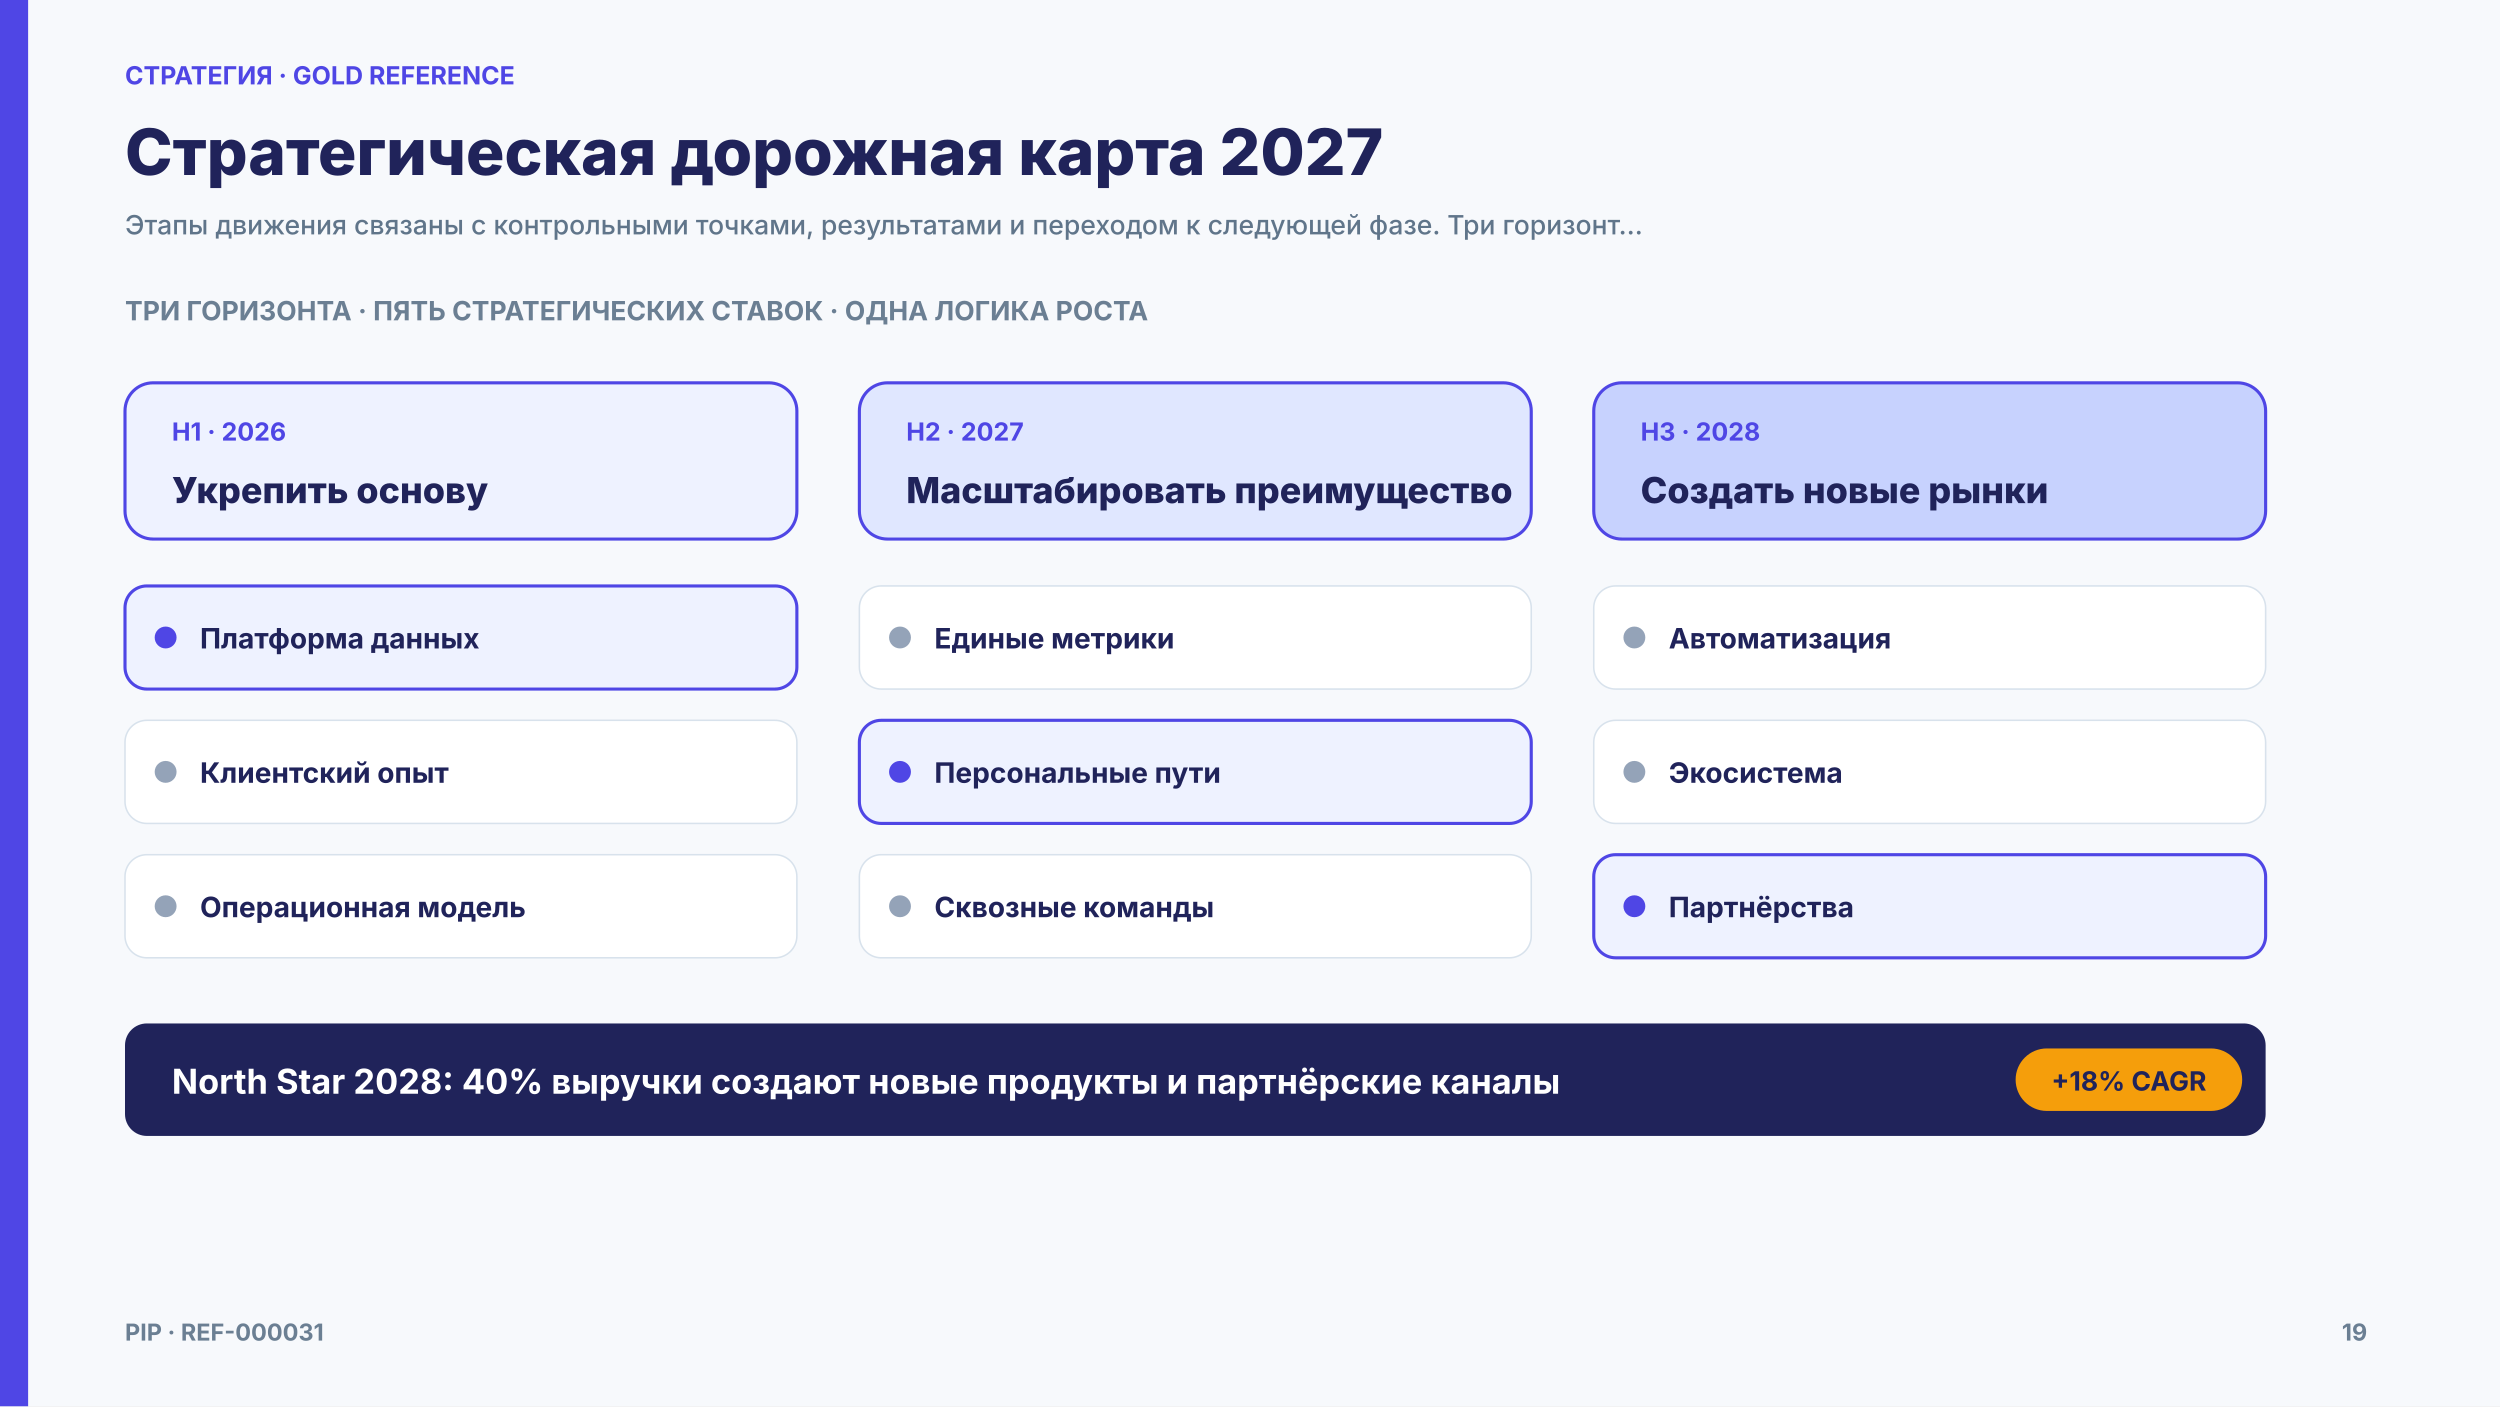
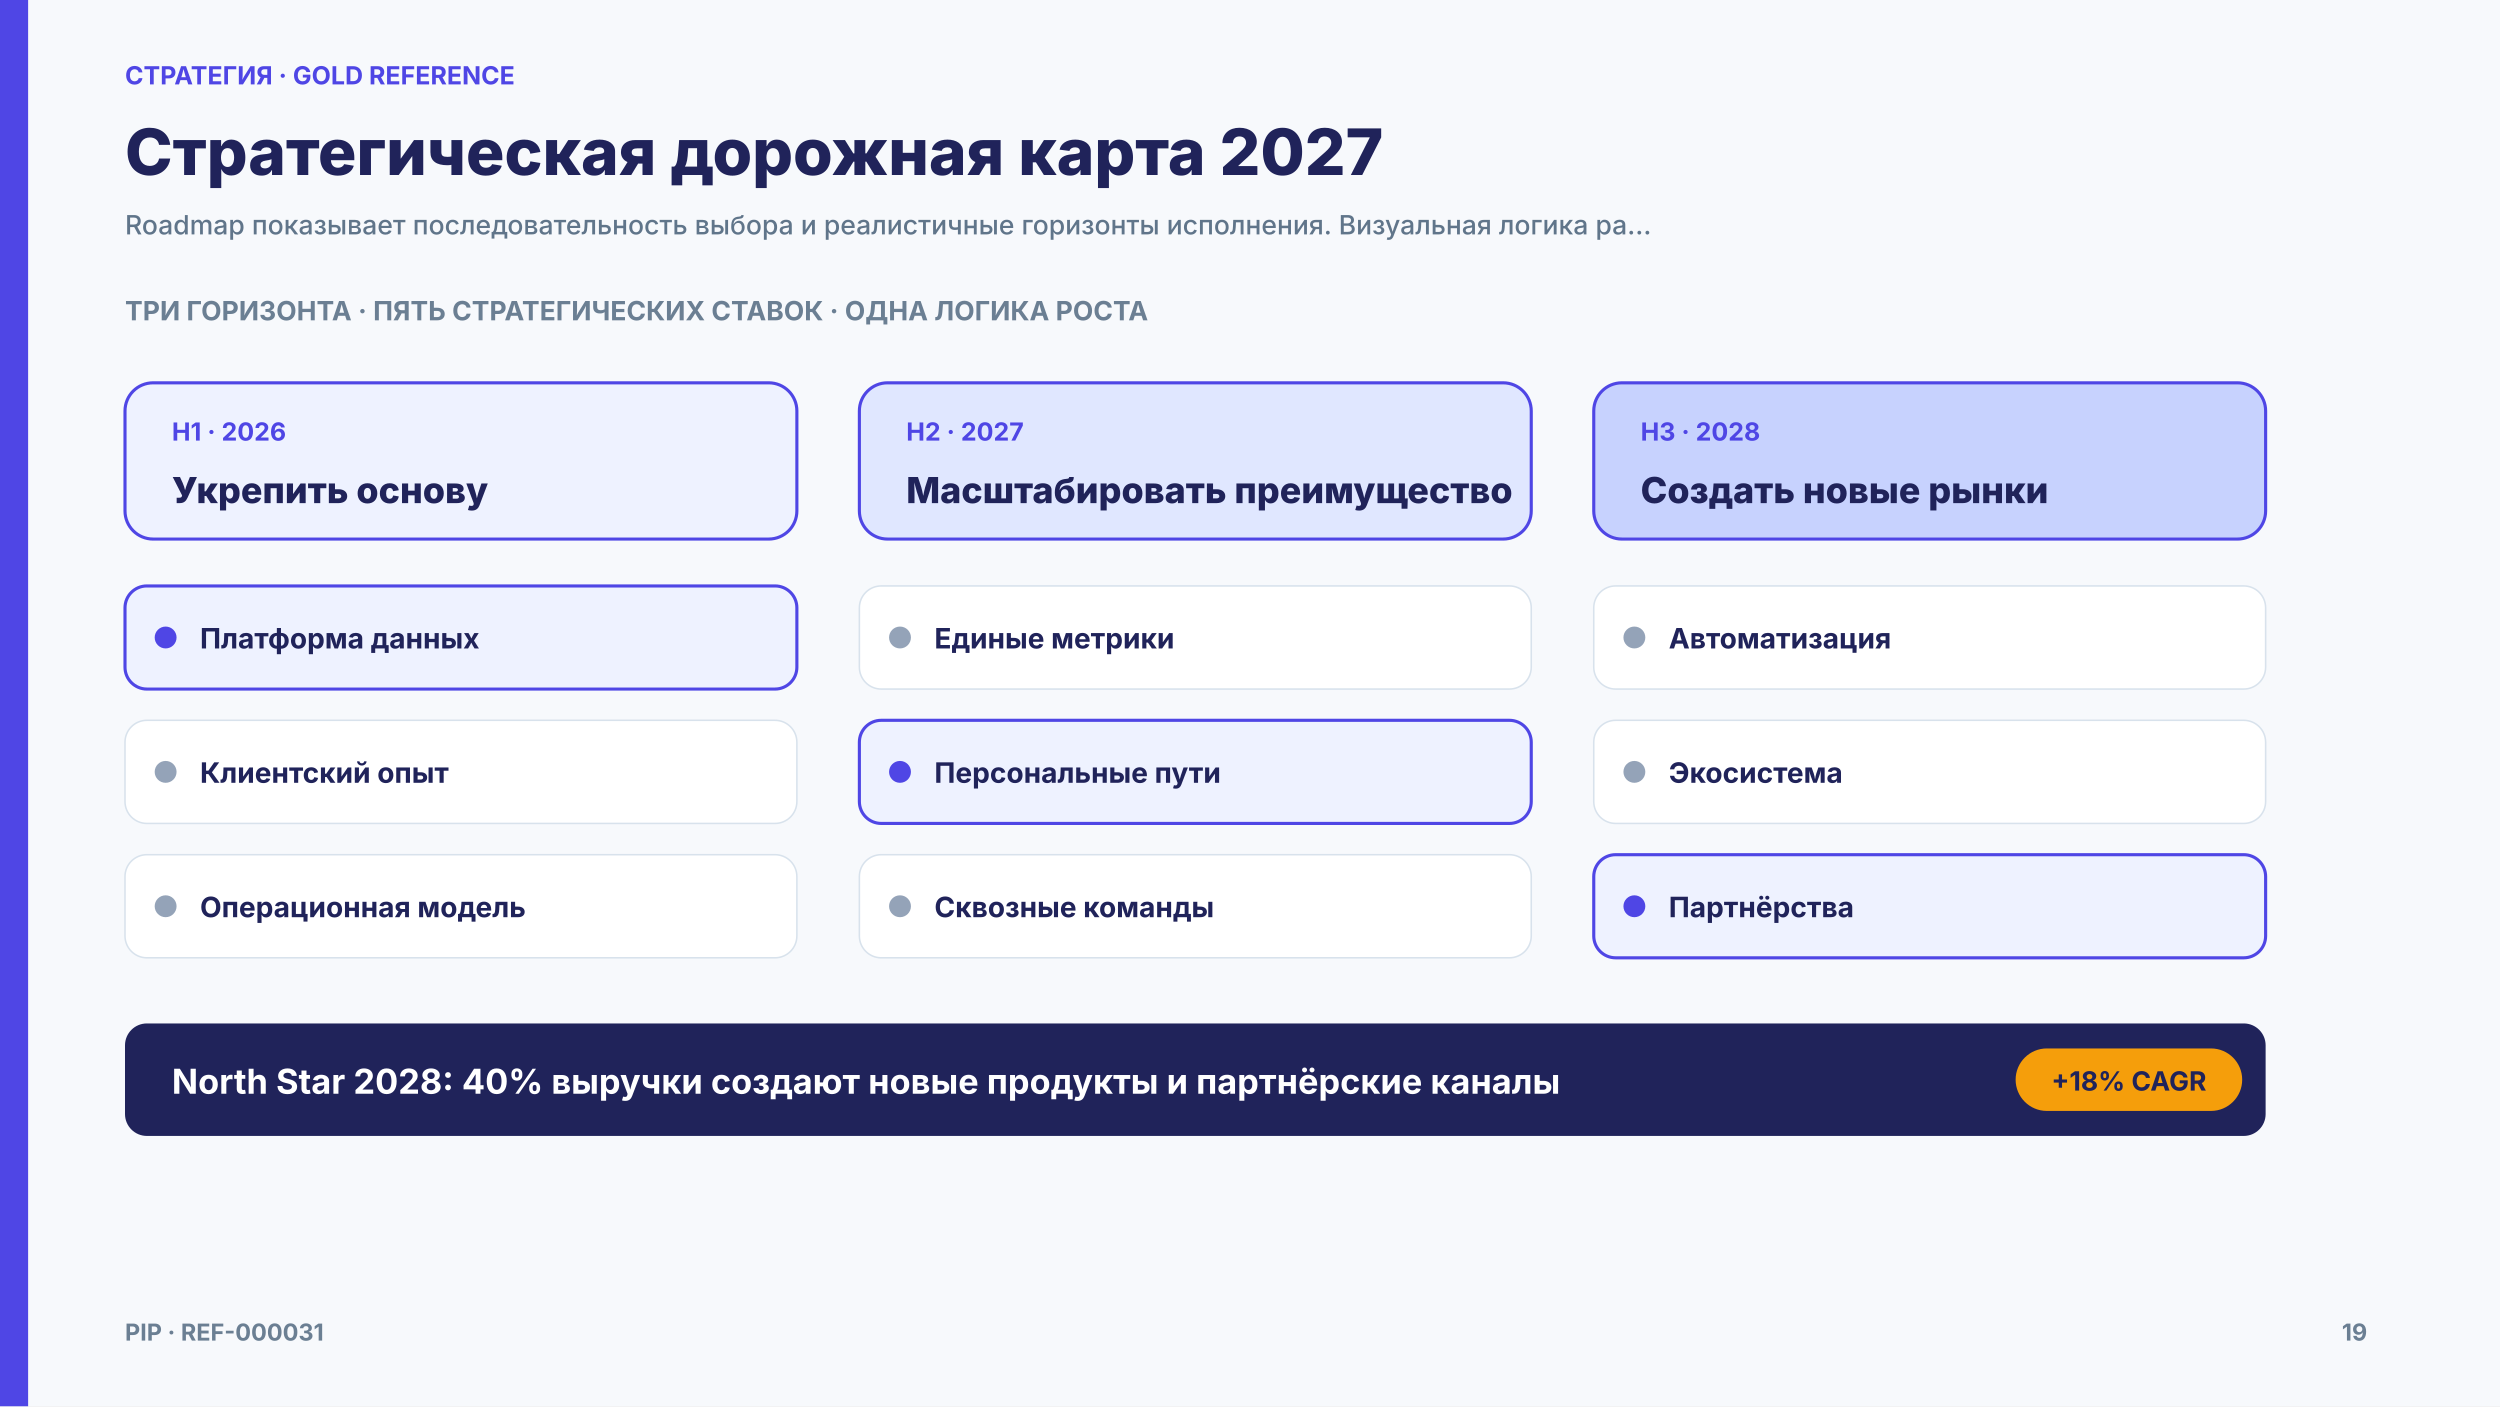
- <svg xmlns="http://www.w3.org/2000/svg" viewBox="0 0 1600 900" role="img" aria-labelledby="title description" data-gold="true" data-layout="gold-19">
+ <svg xmlns="http://www.w3.org/2000/svg" viewBox="0 0 1600 900" role="img" aria-labelledby="title description" data-gold="true" data-source-backed="true" data-preview-mode="original_pip_interpretation" data-layout="gold-19">
  <rect width="1600" height="900" fill="#F7F9FC" />
  <rect x="0" y="0" width="18" height="900" fill="#4F46E5" />
  <text x="80" y="54" font-family="Inter, Arial, sans-serif" font-size="16" font-weight="750" fill="#4F46E5" text-anchor="start">СТРАТЕГИЯ · GOLD REFERENCE</text>
  <text x="80" y="112" font-family="Inter, Arial, sans-serif" font-size="41" font-weight="800" fill="#20235A" text-anchor="start">Стратегическая дорожная карта 2027</text>
-   <text x="80" y="150" font-family="Inter, Arial, sans-serif" font-size="17" font-weight="500" fill="#60758A" text-anchor="start">Этапы движения связаны с контрольными точками, результатами и переходом к следующей фазе. Три горизонт…</text>
+   <text x="80" y="150" font-family="Inter, Arial, sans-serif" font-size="17" font-weight="500" fill="#60758A" text-anchor="start">Roadmap показывает последовательность выбора и реалистичные горизонты исполнения. Визуальная логика ра…</text>
  <text x="80" y="205" font-family="Inter, Arial, sans-serif" font-size="17" font-weight="700" fill="#6B7F93" text-anchor="start">ТРИ ГОРИЗОНТА · ПЯТЬ СТРАТЕГИЧЕСКИХ СТАВОК · ОДНА ЛОГИКА РОСТА</text>
  <rect x="80" y="245" width="430" height="100" rx="18" fill="#EEF2FF" stroke="#4F46E5" stroke-width="2" />
  <text x="110" y="282" font-family="Inter, Arial, sans-serif" font-size="16" font-weight="700" fill="#4F46E5" text-anchor="start">H1 · 2026</text>
  <text x="110" y="322" font-family="Inter, Arial, sans-serif" font-size="23" font-weight="800" fill="#20235A" text-anchor="start">Укрепить основу</text>
  <rect x="550" y="245" width="430" height="100" rx="18" fill="#E0E7FF" stroke="#4F46E5" stroke-width="2" />
  <text x="580" y="282" font-family="Inter, Arial, sans-serif" font-size="16" font-weight="700" fill="#4F46E5" text-anchor="start">H2 · 2027</text>
  <text x="580" y="322" font-family="Inter, Arial, sans-serif" font-size="23" font-weight="800" fill="#20235A" text-anchor="start">Масштабировать преимущество</text>
  <rect x="1020" y="245" width="430" height="100" rx="18" fill="#C7D2FE" stroke="#4F46E5" stroke-width="2" />
  <text x="1050" y="282" font-family="Inter, Arial, sans-serif" font-size="16" font-weight="700" fill="#4F46E5" text-anchor="start">H3 · 2028</text>
  <text x="1050" y="322" font-family="Inter, Arial, sans-serif" font-size="23" font-weight="800" fill="#20235A" text-anchor="start">Создать новые рынки</text>
  <rect x="80" y="375" width="430" height="66" rx="14" fill="#EEF2FF" stroke="#4F46E5" stroke-width="2" />
  <circle cx="106" cy="408" r="7" fill="#4F46E5" />
  <text x="128" y="415" font-family="Inter, Arial, sans-serif" font-size="18" font-weight="650" fill="#20235A" text-anchor="start">Платформа данных</text>
  <rect x="550" y="375" width="430" height="66" rx="14" fill="#FFFFFF" stroke="#D8E2EC" stroke-width="1" />
  <circle cx="576" cy="408" r="7" fill="#94A3B8" />
  <text x="598" y="415" font-family="Inter, Arial, sans-serif" font-size="18" font-weight="650" fill="#20235A" text-anchor="start">Единые метрики</text>
  <rect x="1020" y="375" width="430" height="66" rx="14" fill="#FFFFFF" stroke="#D8E2EC" stroke-width="1" />
  <circle cx="1046" cy="408" r="7" fill="#94A3B8" />
  <text x="1068" y="415" font-family="Inter, Arial, sans-serif" font-size="18" font-weight="650" fill="#20235A" text-anchor="start">Автоматизация</text>
  <rect x="80" y="461" width="430" height="66" rx="14" fill="#FFFFFF" stroke="#D8E2EC" stroke-width="1" />
  <circle cx="106" cy="494" r="7" fill="#94A3B8" />
  <text x="128" y="501" font-family="Inter, Arial, sans-serif" font-size="18" font-weight="650" fill="#20235A" text-anchor="start">Клиентский опыт</text>
  <rect x="550" y="461" width="430" height="66" rx="14" fill="#EEF2FF" stroke="#4F46E5" stroke-width="2" />
  <circle cx="576" cy="494" r="7" fill="#4F46E5" />
  <text x="598" y="501" font-family="Inter, Arial, sans-serif" font-size="18" font-weight="650" fill="#20235A" text-anchor="start">Персональные пути</text>
  <rect x="1020" y="461" width="430" height="66" rx="14" fill="#FFFFFF" stroke="#D8E2EC" stroke-width="1" />
  <circle cx="1046" cy="494" r="7" fill="#94A3B8" />
  <text x="1068" y="501" font-family="Inter, Arial, sans-serif" font-size="18" font-weight="650" fill="#20235A" text-anchor="start">Экосистема</text>
  <rect x="80" y="547" width="430" height="66" rx="14" fill="#FFFFFF" stroke="#D8E2EC" stroke-width="1" />
  <circle cx="106" cy="580" r="7" fill="#94A3B8" />
  <text x="128" y="587" font-family="Inter, Arial, sans-serif" font-size="18" font-weight="650" fill="#20235A" text-anchor="start">Операционная модель</text>
  <rect x="550" y="547" width="430" height="66" rx="14" fill="#FFFFFF" stroke="#D8E2EC" stroke-width="1" />
  <circle cx="576" cy="580" r="7" fill="#94A3B8" />
  <text x="598" y="587" font-family="Inter, Arial, sans-serif" font-size="18" font-weight="650" fill="#20235A" text-anchor="start">Сквозные команды</text>
  <rect x="1020" y="547" width="430" height="66" rx="14" fill="#EEF2FF" stroke="#4F46E5" stroke-width="2" />
  <circle cx="1046" cy="580" r="7" fill="#4F46E5" />
  <text x="1068" y="587" font-family="Inter, Arial, sans-serif" font-size="18" font-weight="650" fill="#20235A" text-anchor="start">Партнёрства</text>
  <rect x="80" y="655" width="1370" height="72" rx="14" fill="#20235A" stroke="#20235A" stroke-width="0" />
  <text x="110" y="700" font-family="Inter, Arial, sans-serif" font-size="22" font-weight="700" fill="#FFFFFF" text-anchor="start">North Star 2028: 40% выручки создают новые продукты и партнёрские каналы</text>
  <rect x="1290" y="671" width="145" height="40" rx="20" fill="#F59E0B" stroke="#F59E0B" stroke-width="0" />
  <text x="1362.5" y="698" font-family="Inter, Arial, sans-serif" font-size="17" font-weight="700" fill="#20235A" text-anchor="middle">+18% CAGR</text>
  <text x="80" y="858" font-family="Inter, Arial, sans-serif" font-size="15" font-weight="700" fill="#6B7F93" text-anchor="start">PIP · REF-000031</text>
  <text x="1515" y="858" font-family="Inter, Arial, sans-serif" font-size="15" font-weight="700" fill="#6B7F93" text-anchor="end">19</text>
</svg>
